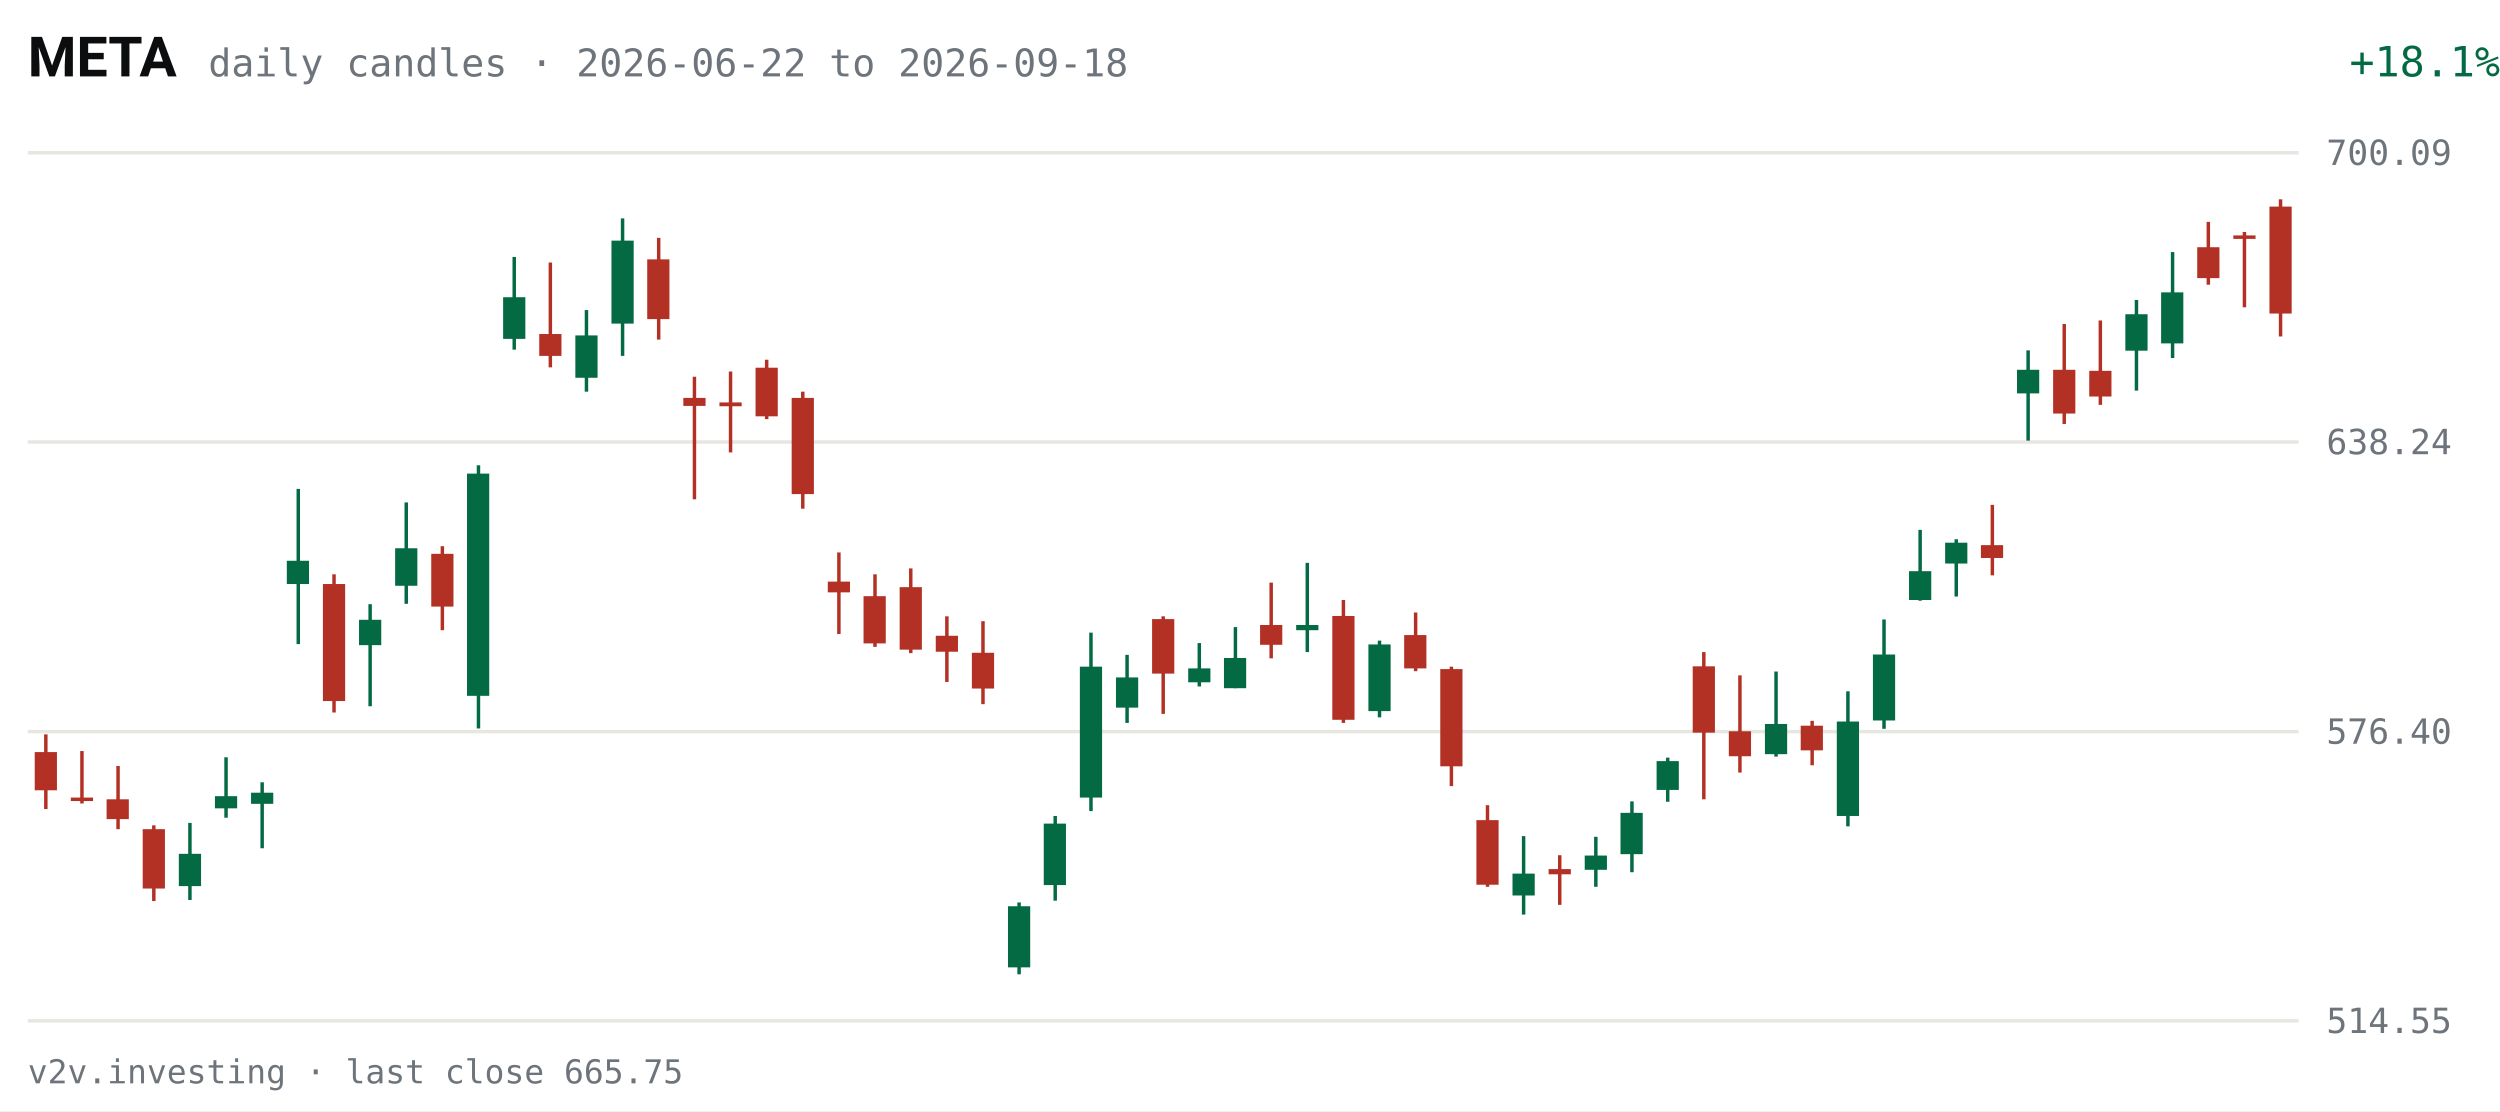
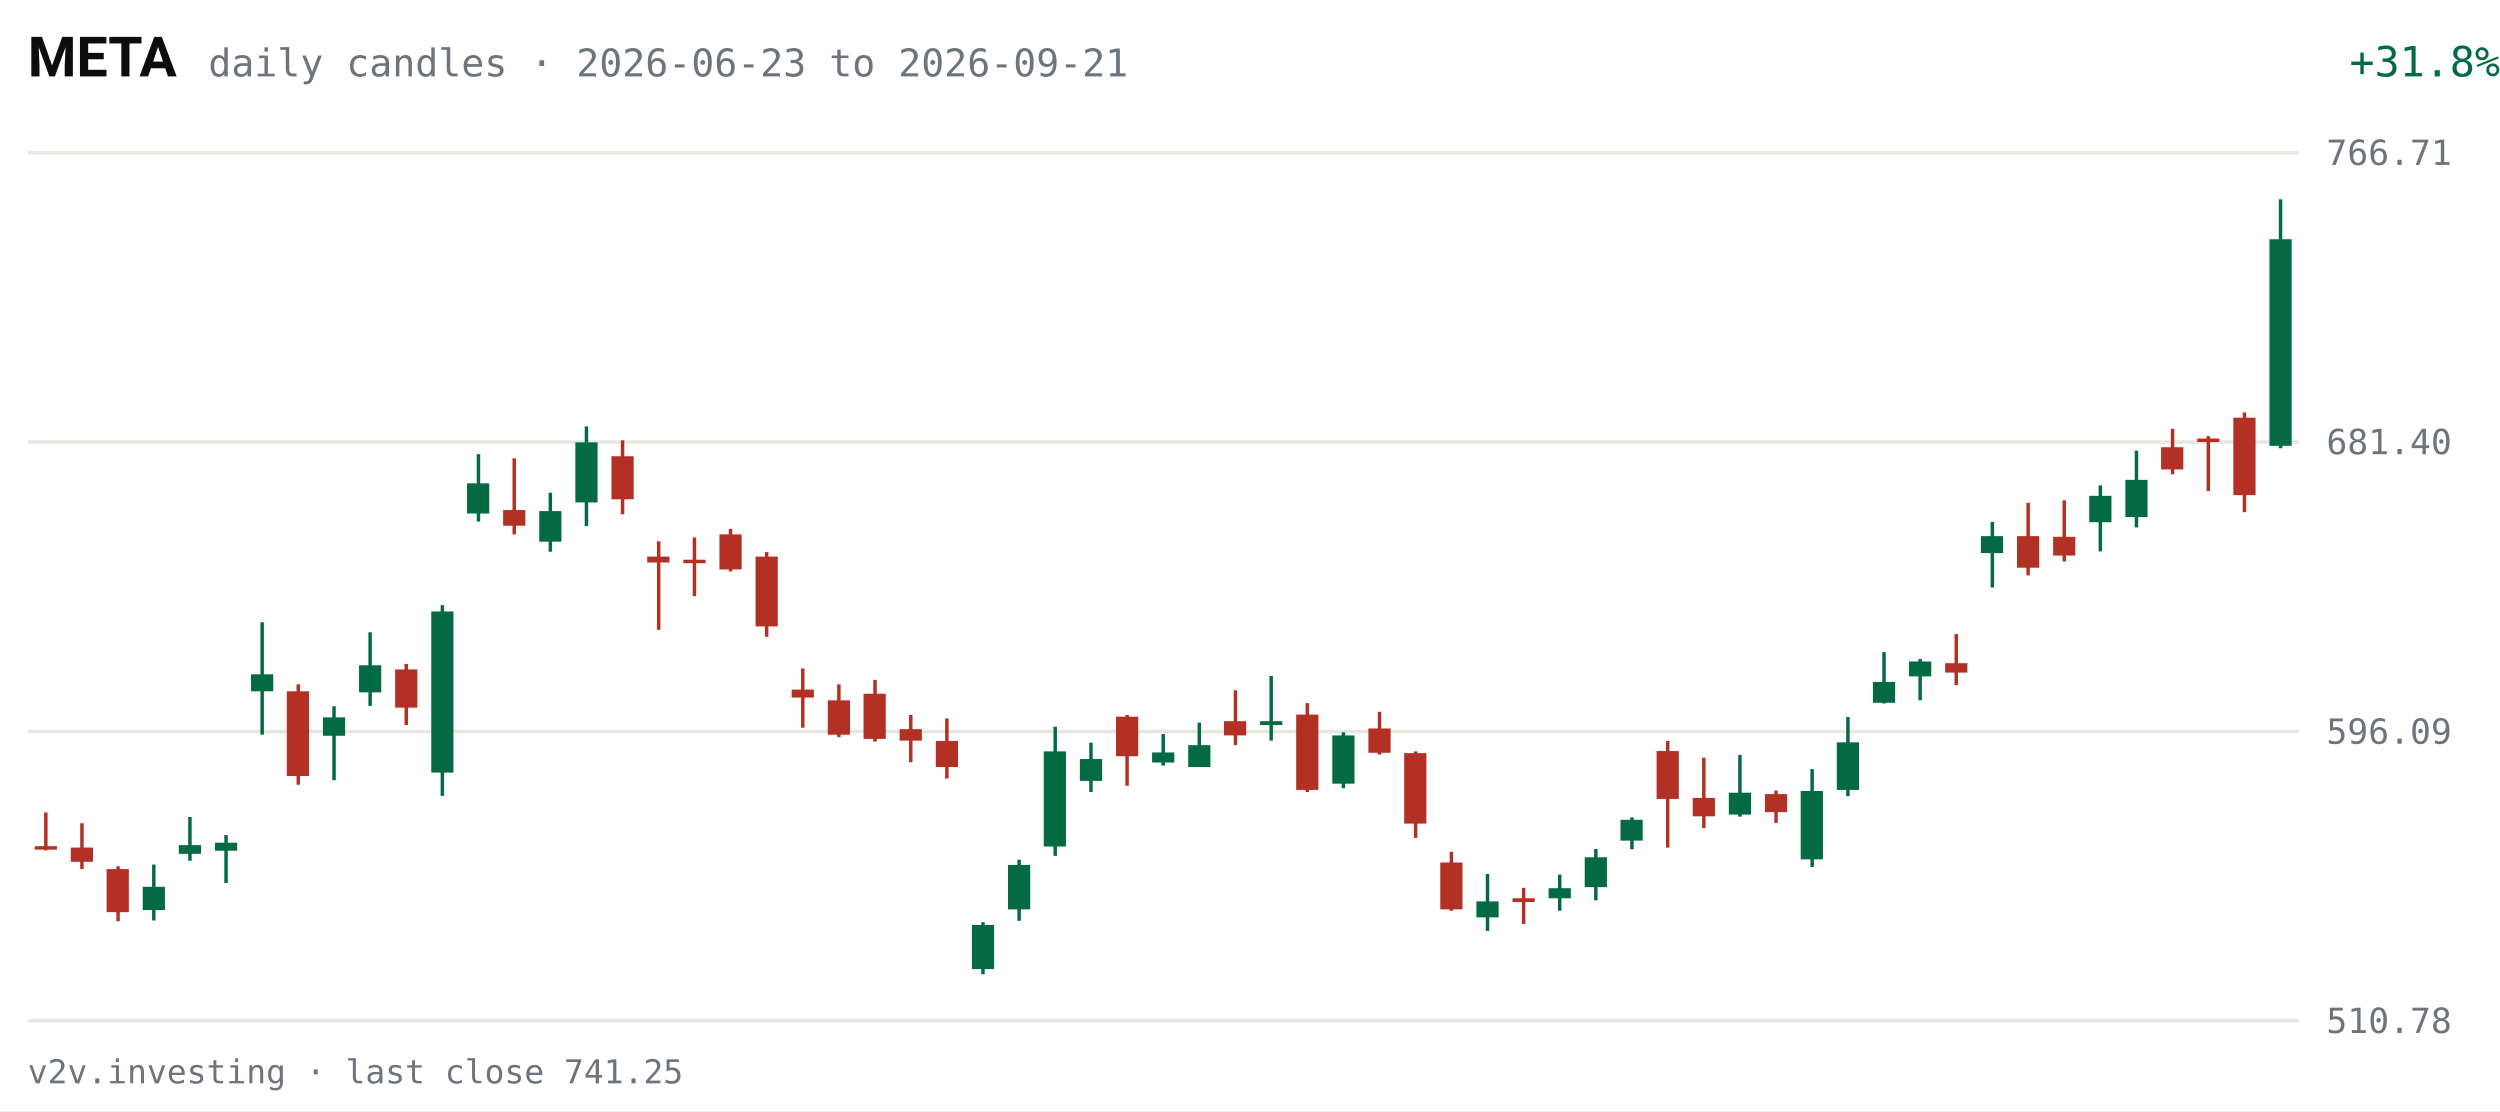
<svg xmlns="http://www.w3.org/2000/svg" viewBox="0 0 720 320" width="720" height="320" role="img" aria-label="META daily candles, last 63 sessions">
  <rect width="720" height="320" fill="#FFFFFF" />
  <text x="8" y="22" fill="#0C0D0E" font-size="16" font-weight="600" font-family="system-ui,-apple-system,Segoe UI,Roboto,sans-serif">META</text>
-   <text x="60" y="22" fill="#6E747B" font-size="11" font-family="ui-monospace,SFMono-Regular,Menlo,Consolas,monospace">daily candles · 2026-06-22 to 2026-09-18</text>
-   <text x="670" y="22" fill="#046A44" font-size="12" text-anchor="end" font-family="ui-monospace,SFMono-Regular,Menlo,Consolas,monospace" transform="translate(50,0)">+18.1%</text>
+   <text x="60" y="22" fill="#6E747B" font-size="11" font-family="ui-monospace,SFMono-Regular,Menlo,Consolas,monospace">daily candles · 2026-06-23 to 2026-09-21</text>
+   <text x="670" y="22" fill="#046A44" font-size="12" text-anchor="end" font-family="ui-monospace,SFMono-Regular,Menlo,Consolas,monospace" transform="translate(50,0)">+31.8%</text>
  <g font-family="ui-monospace,SFMono-Regular,Menlo,Consolas,monospace">
    <line x1="8" y1="294.0" x2="662" y2="294.0" stroke="#E7E6E1" stroke-width="1" />
-     <text x="670" y="297.5" fill="#6E747B" font-size="10">514.55</text>
+     <text x="670" y="297.5" fill="#6E747B" font-size="10">510.78</text>
    <line x1="8" y1="210.7" x2="662" y2="210.7" stroke="#E7E6E1" stroke-width="1" />
-     <text x="670" y="214.2" fill="#6E747B" font-size="10">576.40</text>
+     <text x="670" y="214.2" fill="#6E747B" font-size="10">596.09</text>
    <line x1="8" y1="127.3" x2="662" y2="127.3" stroke="#E7E6E1" stroke-width="1" />
-     <text x="670" y="130.8" fill="#6E747B" font-size="10">638.24</text>
+     <text x="670" y="130.8" fill="#6E747B" font-size="10">681.40</text>
    <line x1="8" y1="44.0" x2="662" y2="44.0" stroke="#E7E6E1" stroke-width="1" />
-     <text x="670" y="47.5" fill="#6E747B" font-size="10">700.09</text>
-     <line x1="13.2" y1="211.5" x2="13.2" y2="233.0" stroke="#B33124" stroke-width="1" />
-     <rect x="10.0" y="216.6" width="6.4" height="11.0" fill="#B33124" />
-     <line x1="23.6" y1="216.3" x2="23.6" y2="231.4" stroke="#B33124" stroke-width="1" />
-     <rect x="20.4" y="229.7" width="6.4" height="1.0" fill="#B33124" />
-     <line x1="34.0" y1="220.6" x2="34.0" y2="238.8" stroke="#B33124" stroke-width="1" />
-     <rect x="30.7" y="230.2" width="6.4" height="5.7" fill="#B33124" />
-     <line x1="44.3" y1="237.7" x2="44.3" y2="259.5" stroke="#B33124" stroke-width="1" />
-     <rect x="41.1" y="238.8" width="6.4" height="17.1" fill="#B33124" />
-     <line x1="54.7" y1="237.0" x2="54.7" y2="259.2" stroke="#046A44" stroke-width="1" />
-     <rect x="51.5" y="245.9" width="6.4" height="9.3" fill="#046A44" />
-     <line x1="65.1" y1="218.1" x2="65.1" y2="235.5" stroke="#046A44" stroke-width="1" />
-     <rect x="61.9" y="229.3" width="6.4" height="3.5" fill="#046A44" />
-     <line x1="75.5" y1="225.3" x2="75.5" y2="244.3" stroke="#046A44" stroke-width="1" />
-     <rect x="72.3" y="228.3" width="6.4" height="3.2" fill="#046A44" />
-     <line x1="85.9" y1="140.8" x2="85.9" y2="185.5" stroke="#046A44" stroke-width="1" />
-     <rect x="82.6" y="161.5" width="6.4" height="6.7" fill="#046A44" />
-     <line x1="96.2" y1="165.4" x2="96.2" y2="205.2" stroke="#B33124" stroke-width="1" />
-     <rect x="93.0" y="168.2" width="6.4" height="33.7" fill="#B33124" />
-     <line x1="106.6" y1="174.0" x2="106.6" y2="203.4" stroke="#046A44" stroke-width="1" />
-     <rect x="103.4" y="178.5" width="6.4" height="7.3" fill="#046A44" />
-     <line x1="117.0" y1="144.7" x2="117.0" y2="173.9" stroke="#046A44" stroke-width="1" />
-     <rect x="113.8" y="157.9" width="6.4" height="10.8" fill="#046A44" />
-     <line x1="127.4" y1="157.3" x2="127.4" y2="181.5" stroke="#B33124" stroke-width="1" />
-     <rect x="124.2" y="159.5" width="6.4" height="15.2" fill="#B33124" />
-     <line x1="137.8" y1="134.0" x2="137.8" y2="209.8" stroke="#046A44" stroke-width="1" />
-     <rect x="134.5" y="136.4" width="6.4" height="64.0" fill="#046A44" />
-     <line x1="148.1" y1="74.0" x2="148.1" y2="100.7" stroke="#046A44" stroke-width="1" />
-     <rect x="144.9" y="85.6" width="6.4" height="12.0" fill="#046A44" />
-     <line x1="158.5" y1="75.6" x2="158.5" y2="105.8" stroke="#B33124" stroke-width="1" />
-     <rect x="155.3" y="96.2" width="6.4" height="6.3" fill="#B33124" />
-     <line x1="168.9" y1="89.3" x2="168.9" y2="112.8" stroke="#046A44" stroke-width="1" />
-     <rect x="165.7" y="96.6" width="6.4" height="12.2" fill="#046A44" />
-     <line x1="179.3" y1="62.9" x2="179.3" y2="102.5" stroke="#046A44" stroke-width="1" />
-     <rect x="176.1" y="69.3" width="6.4" height="23.9" fill="#046A44" />
-     <line x1="189.7" y1="68.5" x2="189.7" y2="97.8" stroke="#B33124" stroke-width="1" />
-     <rect x="186.4" y="74.7" width="6.4" height="17.2" fill="#B33124" />
-     <line x1="200.0" y1="108.5" x2="200.0" y2="143.8" stroke="#B33124" stroke-width="1" />
-     <rect x="196.8" y="114.6" width="6.4" height="2.3" fill="#B33124" />
-     <line x1="210.4" y1="107.0" x2="210.4" y2="130.3" stroke="#B33124" stroke-width="1" />
-     <rect x="207.2" y="115.9" width="6.4" height="1.1" fill="#B33124" />
-     <line x1="220.8" y1="103.6" x2="220.8" y2="120.7" stroke="#B33124" stroke-width="1" />
-     <rect x="217.6" y="105.9" width="6.4" height="14.0" fill="#B33124" />
-     <line x1="231.2" y1="112.8" x2="231.2" y2="146.5" stroke="#B33124" stroke-width="1" />
-     <rect x="228.0" y="114.6" width="6.4" height="27.7" fill="#B33124" />
-     <line x1="241.6" y1="159.1" x2="241.6" y2="182.6" stroke="#B33124" stroke-width="1" />
-     <rect x="238.4" y="167.5" width="6.4" height="3.1" fill="#B33124" />
-     <line x1="252.0" y1="165.4" x2="252.0" y2="186.3" stroke="#B33124" stroke-width="1" />
-     <rect x="248.7" y="171.7" width="6.4" height="13.6" fill="#B33124" />
-     <line x1="262.3" y1="163.7" x2="262.3" y2="188.1" stroke="#B33124" stroke-width="1" />
-     <rect x="259.1" y="169.1" width="6.4" height="18.0" fill="#B33124" />
-     <line x1="272.7" y1="177.5" x2="272.7" y2="196.4" stroke="#B33124" stroke-width="1" />
-     <rect x="269.5" y="183.1" width="6.4" height="4.6" fill="#B33124" />
-     <line x1="283.1" y1="178.9" x2="283.1" y2="202.8" stroke="#B33124" stroke-width="1" />
-     <rect x="279.9" y="188.0" width="6.4" height="10.3" fill="#B33124" />
-     <line x1="293.5" y1="259.9" x2="293.5" y2="280.6" stroke="#046A44" stroke-width="1" />
-     <rect x="290.3" y="261.0" width="6.4" height="17.6" fill="#046A44" />
-     <line x1="303.9" y1="235.0" x2="303.9" y2="259.4" stroke="#046A44" stroke-width="1" />
-     <rect x="300.6" y="237.2" width="6.4" height="17.7" fill="#046A44" />
-     <line x1="314.2" y1="182.2" x2="314.2" y2="233.6" stroke="#046A44" stroke-width="1" />
-     <rect x="311.0" y="192.0" width="6.4" height="37.7" fill="#046A44" />
-     <line x1="324.6" y1="188.6" x2="324.6" y2="208.2" stroke="#046A44" stroke-width="1" />
-     <rect x="321.4" y="195.1" width="6.4" height="8.7" fill="#046A44" />
-     <line x1="335.0" y1="177.5" x2="335.0" y2="205.6" stroke="#B33124" stroke-width="1" />
-     <rect x="331.8" y="178.3" width="6.4" height="15.7" fill="#B33124" />
-     <line x1="345.4" y1="185.2" x2="345.4" y2="197.7" stroke="#046A44" stroke-width="1" />
-     <rect x="342.2" y="192.5" width="6.4" height="4.0" fill="#046A44" />
-     <line x1="355.8" y1="180.6" x2="355.8" y2="198.2" stroke="#046A44" stroke-width="1" />
-     <rect x="352.5" y="189.5" width="6.4" height="8.7" fill="#046A44" />
-     <line x1="366.1" y1="167.8" x2="366.1" y2="189.6" stroke="#B33124" stroke-width="1" />
-     <rect x="362.9" y="180.0" width="6.4" height="5.7" fill="#B33124" />
-     <line x1="376.5" y1="162.1" x2="376.5" y2="187.8" stroke="#046A44" stroke-width="1" />
-     <rect x="373.3" y="180.0" width="6.4" height="1.5" fill="#046A44" />
-     <line x1="386.9" y1="172.8" x2="386.9" y2="208.2" stroke="#B33124" stroke-width="1" />
-     <rect x="383.7" y="177.4" width="6.4" height="29.9" fill="#B33124" />
-     <line x1="397.3" y1="184.5" x2="397.3" y2="206.6" stroke="#046A44" stroke-width="1" />
-     <rect x="394.1" y="185.6" width="6.4" height="19.2" fill="#046A44" />
-     <line x1="407.7" y1="176.4" x2="407.7" y2="193.3" stroke="#B33124" stroke-width="1" />
-     <rect x="404.4" y="182.9" width="6.4" height="9.6" fill="#B33124" />
-     <line x1="418.0" y1="192.0" x2="418.0" y2="226.4" stroke="#B33124" stroke-width="1" />
-     <rect x="414.8" y="192.7" width="6.4" height="28.0" fill="#B33124" />
-     <line x1="428.4" y1="231.9" x2="428.4" y2="255.4" stroke="#B33124" stroke-width="1" />
-     <rect x="425.2" y="236.2" width="6.4" height="18.6" fill="#B33124" />
-     <line x1="438.8" y1="240.8" x2="438.8" y2="263.4" stroke="#046A44" stroke-width="1" />
-     <rect x="435.6" y="251.6" width="6.4" height="6.3" fill="#046A44" />
-     <line x1="449.2" y1="246.3" x2="449.2" y2="260.6" stroke="#B33124" stroke-width="1" />
-     <rect x="446.0" y="250.3" width="6.4" height="1.5" fill="#B33124" />
-     <line x1="459.6" y1="241.0" x2="459.6" y2="255.4" stroke="#046A44" stroke-width="1" />
-     <rect x="456.4" y="246.4" width="6.4" height="4.1" fill="#046A44" />
-     <line x1="470.0" y1="230.8" x2="470.0" y2="251.2" stroke="#046A44" stroke-width="1" />
-     <rect x="466.7" y="234.1" width="6.4" height="11.9" fill="#046A44" />
-     <line x1="480.3" y1="218.2" x2="480.3" y2="230.9" stroke="#046A44" stroke-width="1" />
-     <rect x="477.1" y="219.2" width="6.4" height="8.3" fill="#046A44" />
-     <line x1="490.7" y1="187.8" x2="490.7" y2="230.2" stroke="#B33124" stroke-width="1" />
-     <rect x="487.5" y="191.9" width="6.4" height="19.1" fill="#B33124" />
-     <line x1="501.1" y1="194.5" x2="501.1" y2="222.5" stroke="#B33124" stroke-width="1" />
-     <rect x="497.9" y="210.6" width="6.4" height="7.2" fill="#B33124" />
-     <line x1="511.5" y1="193.4" x2="511.5" y2="217.9" stroke="#046A44" stroke-width="1" />
-     <rect x="508.3" y="208.5" width="6.4" height="8.7" fill="#046A44" />
-     <line x1="521.9" y1="207.6" x2="521.9" y2="220.4" stroke="#B33124" stroke-width="1" />
-     <rect x="518.6" y="209.0" width="6.4" height="7.1" fill="#B33124" />
-     <line x1="532.2" y1="199.1" x2="532.2" y2="238.0" stroke="#046A44" stroke-width="1" />
-     <rect x="529.0" y="207.8" width="6.4" height="27.2" fill="#046A44" />
-     <line x1="542.6" y1="178.4" x2="542.6" y2="209.9" stroke="#046A44" stroke-width="1" />
-     <rect x="539.4" y="188.5" width="6.4" height="19.0" fill="#046A44" />
-     <line x1="553.0" y1="152.6" x2="553.0" y2="173.0" stroke="#046A44" stroke-width="1" />
-     <rect x="549.8" y="164.5" width="6.4" height="8.3" fill="#046A44" />
-     <line x1="563.4" y1="155.3" x2="563.4" y2="171.8" stroke="#046A44" stroke-width="1" />
-     <rect x="560.2" y="156.3" width="6.4" height="6.0" fill="#046A44" />
-     <line x1="573.8" y1="145.4" x2="573.8" y2="165.7" stroke="#B33124" stroke-width="1" />
-     <rect x="570.5" y="157.0" width="6.4" height="3.7" fill="#B33124" />
-     <line x1="584.1" y1="100.9" x2="584.1" y2="126.9" stroke="#046A44" stroke-width="1" />
-     <rect x="580.9" y="106.5" width="6.4" height="6.8" fill="#046A44" />
-     <line x1="594.5" y1="93.3" x2="594.5" y2="122.1" stroke="#B33124" stroke-width="1" />
-     <rect x="591.3" y="106.5" width="6.4" height="12.6" fill="#B33124" />
-     <line x1="604.9" y1="92.3" x2="604.9" y2="116.6" stroke="#B33124" stroke-width="1" />
-     <rect x="601.7" y="106.8" width="6.4" height="7.4" fill="#B33124" />
-     <line x1="615.3" y1="86.4" x2="615.3" y2="112.5" stroke="#046A44" stroke-width="1" />
-     <rect x="612.1" y="90.5" width="6.4" height="10.5" fill="#046A44" />
-     <line x1="625.7" y1="72.6" x2="625.7" y2="103.1" stroke="#046A44" stroke-width="1" />
-     <rect x="622.4" y="84.2" width="6.4" height="14.7" fill="#046A44" />
-     <line x1="636.0" y1="63.9" x2="636.0" y2="82.0" stroke="#B33124" stroke-width="1" />
-     <rect x="632.8" y="71.2" width="6.4" height="8.9" fill="#B33124" />
-     <line x1="646.4" y1="66.8" x2="646.4" y2="88.5" stroke="#B33124" stroke-width="1" />
-     <rect x="643.2" y="67.8" width="6.4" height="1.0" fill="#B33124" />
-     <line x1="656.8" y1="57.4" x2="656.8" y2="96.9" stroke="#B33124" stroke-width="1" />
-     <rect x="653.6" y="59.5" width="6.4" height="30.8" fill="#B33124" />
+     <text x="670" y="47.5" fill="#6E747B" font-size="10">766.71</text>
+     <line x1="13.2" y1="234.0" x2="13.2" y2="244.9" stroke="#B33124" stroke-width="1" />
+     <rect x="10.0" y="243.7" width="6.4" height="1.0" fill="#B33124" />
+     <line x1="23.6" y1="237.1" x2="23.6" y2="250.3" stroke="#B33124" stroke-width="1" />
+     <rect x="20.4" y="244.1" width="6.4" height="4.1" fill="#B33124" />
+     <line x1="34.0" y1="249.5" x2="34.0" y2="265.3" stroke="#B33124" stroke-width="1" />
+     <rect x="30.7" y="250.3" width="6.4" height="12.4" fill="#B33124" />
+     <line x1="44.3" y1="249.0" x2="44.3" y2="265.1" stroke="#046A44" stroke-width="1" />
+     <rect x="41.1" y="255.4" width="6.4" height="6.7" fill="#046A44" />
+     <line x1="54.7" y1="235.3" x2="54.7" y2="247.9" stroke="#046A44" stroke-width="1" />
+     <rect x="51.5" y="243.4" width="6.4" height="2.5" fill="#046A44" />
+     <line x1="65.1" y1="240.5" x2="65.1" y2="254.3" stroke="#046A44" stroke-width="1" />
+     <rect x="61.9" y="242.7" width="6.4" height="2.3" fill="#046A44" />
+     <line x1="75.5" y1="179.2" x2="75.5" y2="211.6" stroke="#046A44" stroke-width="1" />
+     <rect x="72.3" y="194.2" width="6.4" height="4.9" fill="#046A44" />
+     <line x1="85.9" y1="197.1" x2="85.9" y2="226.0" stroke="#B33124" stroke-width="1" />
+     <rect x="82.6" y="199.1" width="6.4" height="24.4" fill="#B33124" />
+     <line x1="96.2" y1="203.4" x2="96.2" y2="224.7" stroke="#046A44" stroke-width="1" />
+     <rect x="93.0" y="206.6" width="6.4" height="5.3" fill="#046A44" />
+     <line x1="106.6" y1="182.1" x2="106.6" y2="203.3" stroke="#046A44" stroke-width="1" />
+     <rect x="103.4" y="191.6" width="6.4" height="7.8" fill="#046A44" />
+     <line x1="117.0" y1="191.2" x2="117.0" y2="208.8" stroke="#B33124" stroke-width="1" />
+     <rect x="113.8" y="192.8" width="6.4" height="11.0" fill="#B33124" />
+     <line x1="127.4" y1="174.3" x2="127.4" y2="229.2" stroke="#046A44" stroke-width="1" />
+     <rect x="124.2" y="176.1" width="6.4" height="46.4" fill="#046A44" />
+     <line x1="137.8" y1="130.8" x2="137.8" y2="150.2" stroke="#046A44" stroke-width="1" />
+     <rect x="134.5" y="139.2" width="6.4" height="8.7" fill="#046A44" />
+     <line x1="148.1" y1="132.0" x2="148.1" y2="153.9" stroke="#B33124" stroke-width="1" />
+     <rect x="144.9" y="146.9" width="6.4" height="4.5" fill="#B33124" />
+     <line x1="158.5" y1="141.9" x2="158.5" y2="158.9" stroke="#046A44" stroke-width="1" />
+     <rect x="155.3" y="147.2" width="6.4" height="8.8" fill="#046A44" />
+     <line x1="168.9" y1="122.8" x2="168.9" y2="151.5" stroke="#046A44" stroke-width="1" />
+     <rect x="165.7" y="127.4" width="6.4" height="17.3" fill="#046A44" />
+     <line x1="179.3" y1="126.8" x2="179.3" y2="148.1" stroke="#B33124" stroke-width="1" />
+     <rect x="176.1" y="131.4" width="6.4" height="12.4" fill="#B33124" />
+     <line x1="189.7" y1="155.9" x2="189.7" y2="181.4" stroke="#B33124" stroke-width="1" />
+     <rect x="186.4" y="160.3" width="6.4" height="1.7" fill="#B33124" />
+     <line x1="200.0" y1="154.8" x2="200.0" y2="171.7" stroke="#B33124" stroke-width="1" />
+     <rect x="196.8" y="161.2" width="6.4" height="1.0" fill="#B33124" />
+     <line x1="210.4" y1="152.3" x2="210.4" y2="164.6" stroke="#B33124" stroke-width="1" />
+     <rect x="207.2" y="153.9" width="6.4" height="10.1" fill="#B33124" />
+     <line x1="220.8" y1="159.0" x2="220.8" y2="183.4" stroke="#B33124" stroke-width="1" />
+     <rect x="217.6" y="160.3" width="6.4" height="20.1" fill="#B33124" />
+     <line x1="231.2" y1="192.5" x2="231.2" y2="209.6" stroke="#B33124" stroke-width="1" />
+     <rect x="228.0" y="198.6" width="6.4" height="2.3" fill="#B33124" />
+     <line x1="241.6" y1="197.1" x2="241.6" y2="212.3" stroke="#B33124" stroke-width="1" />
+     <rect x="238.4" y="201.7" width="6.4" height="9.9" fill="#B33124" />
+     <line x1="252.0" y1="195.8" x2="252.0" y2="213.6" stroke="#B33124" stroke-width="1" />
+     <rect x="248.7" y="199.8" width="6.4" height="13.0" fill="#B33124" />
+     <line x1="262.3" y1="205.9" x2="262.3" y2="219.5" stroke="#B33124" stroke-width="1" />
+     <rect x="259.1" y="210.0" width="6.4" height="3.3" fill="#B33124" />
+     <line x1="272.7" y1="206.9" x2="272.7" y2="224.2" stroke="#B33124" stroke-width="1" />
+     <rect x="269.5" y="213.4" width="6.4" height="7.5" fill="#B33124" />
+     <line x1="283.1" y1="265.6" x2="283.1" y2="280.6" stroke="#046A44" stroke-width="1" />
+     <rect x="279.9" y="266.4" width="6.4" height="12.7" fill="#046A44" />
+     <line x1="293.5" y1="247.6" x2="293.5" y2="265.2" stroke="#046A44" stroke-width="1" />
+     <rect x="290.3" y="249.1" width="6.4" height="12.8" fill="#046A44" />
+     <line x1="303.9" y1="209.3" x2="303.9" y2="246.5" stroke="#046A44" stroke-width="1" />
+     <rect x="300.6" y="216.4" width="6.4" height="27.4" fill="#046A44" />
+     <line x1="314.2" y1="213.9" x2="314.2" y2="228.1" stroke="#046A44" stroke-width="1" />
+     <rect x="311.0" y="218.6" width="6.4" height="6.3" fill="#046A44" />
+     <line x1="324.6" y1="205.9" x2="324.6" y2="226.3" stroke="#B33124" stroke-width="1" />
+     <rect x="321.4" y="206.4" width="6.4" height="11.4" fill="#B33124" />
+     <line x1="335.0" y1="211.4" x2="335.0" y2="220.5" stroke="#046A44" stroke-width="1" />
+     <rect x="331.8" y="216.7" width="6.4" height="2.9" fill="#046A44" />
+     <line x1="345.4" y1="208.1" x2="345.4" y2="220.9" stroke="#046A44" stroke-width="1" />
+     <rect x="342.2" y="214.6" width="6.4" height="6.3" fill="#046A44" />
+     <line x1="355.8" y1="198.8" x2="355.8" y2="214.6" stroke="#B33124" stroke-width="1" />
+     <rect x="352.5" y="207.7" width="6.4" height="4.1" fill="#B33124" />
+     <line x1="366.1" y1="194.7" x2="366.1" y2="213.3" stroke="#046A44" stroke-width="1" />
+     <rect x="362.9" y="207.7" width="6.4" height="1.1" fill="#046A44" />
+     <line x1="376.5" y1="202.5" x2="376.5" y2="228.1" stroke="#B33124" stroke-width="1" />
+     <rect x="373.3" y="205.8" width="6.4" height="21.7" fill="#B33124" />
+     <line x1="386.9" y1="210.9" x2="386.9" y2="227.0" stroke="#046A44" stroke-width="1" />
+     <rect x="383.7" y="211.8" width="6.4" height="13.9" fill="#046A44" />
+     <line x1="397.3" y1="205.0" x2="397.3" y2="217.3" stroke="#B33124" stroke-width="1" />
+     <rect x="394.1" y="209.8" width="6.4" height="7.0" fill="#B33124" />
+     <line x1="407.7" y1="216.4" x2="407.7" y2="241.3" stroke="#B33124" stroke-width="1" />
+     <rect x="404.4" y="216.9" width="6.4" height="20.3" fill="#B33124" />
+     <line x1="418.0" y1="245.3" x2="418.0" y2="262.3" stroke="#B33124" stroke-width="1" />
+     <rect x="414.8" y="248.4" width="6.4" height="13.5" fill="#B33124" />
+     <line x1="428.4" y1="251.7" x2="428.4" y2="268.1" stroke="#046A44" stroke-width="1" />
+     <rect x="425.2" y="259.6" width="6.4" height="4.6" fill="#046A44" />
+     <line x1="438.8" y1="255.7" x2="438.8" y2="266.1" stroke="#B33124" stroke-width="1" />
+     <rect x="435.6" y="258.7" width="6.4" height="1.1" fill="#B33124" />
+     <line x1="449.2" y1="251.9" x2="449.2" y2="262.3" stroke="#046A44" stroke-width="1" />
+     <rect x="446.0" y="255.8" width="6.4" height="2.9" fill="#046A44" />
+     <line x1="459.6" y1="244.5" x2="459.6" y2="259.3" stroke="#046A44" stroke-width="1" />
+     <rect x="456.4" y="246.9" width="6.4" height="8.6" fill="#046A44" />
+     <line x1="470.0" y1="235.4" x2="470.0" y2="244.6" stroke="#046A44" stroke-width="1" />
+     <rect x="466.7" y="236.1" width="6.4" height="6.0" fill="#046A44" />
+     <line x1="480.3" y1="213.4" x2="480.3" y2="244.1" stroke="#B33124" stroke-width="1" />
+     <rect x="477.1" y="216.3" width="6.4" height="13.8" fill="#B33124" />
+     <line x1="490.7" y1="218.2" x2="490.7" y2="238.5" stroke="#B33124" stroke-width="1" />
+     <rect x="487.5" y="229.8" width="6.4" height="5.3" fill="#B33124" />
+     <line x1="501.1" y1="217.4" x2="501.1" y2="235.2" stroke="#046A44" stroke-width="1" />
+     <rect x="497.9" y="228.3" width="6.4" height="6.3" fill="#046A44" />
+     <line x1="511.5" y1="227.7" x2="511.5" y2="237.0" stroke="#B33124" stroke-width="1" />
+     <rect x="508.3" y="228.7" width="6.4" height="5.2" fill="#B33124" />
+     <line x1="521.9" y1="221.5" x2="521.9" y2="249.7" stroke="#046A44" stroke-width="1" />
+     <rect x="518.6" y="227.8" width="6.4" height="19.7" fill="#046A44" />
+     <line x1="532.2" y1="206.5" x2="532.2" y2="229.3" stroke="#046A44" stroke-width="1" />
+     <rect x="529.0" y="213.8" width="6.4" height="13.7" fill="#046A44" />
+     <line x1="542.6" y1="187.8" x2="542.6" y2="202.6" stroke="#046A44" stroke-width="1" />
+     <rect x="539.4" y="196.4" width="6.4" height="6.0" fill="#046A44" />
+     <line x1="553.0" y1="189.8" x2="553.0" y2="201.7" stroke="#046A44" stroke-width="1" />
+     <rect x="549.8" y="190.5" width="6.4" height="4.3" fill="#046A44" />
+     <line x1="563.4" y1="182.6" x2="563.4" y2="197.3" stroke="#B33124" stroke-width="1" />
+     <rect x="560.2" y="191.0" width="6.4" height="2.7" fill="#B33124" />
+     <line x1="573.8" y1="150.3" x2="573.8" y2="169.2" stroke="#046A44" stroke-width="1" />
+     <rect x="570.5" y="154.4" width="6.4" height="4.9" fill="#046A44" />
+     <line x1="584.1" y1="144.8" x2="584.1" y2="165.7" stroke="#B33124" stroke-width="1" />
+     <rect x="580.9" y="154.4" width="6.4" height="9.1" fill="#B33124" />
+     <line x1="594.5" y1="144.1" x2="594.5" y2="161.7" stroke="#B33124" stroke-width="1" />
+     <rect x="591.3" y="154.6" width="6.4" height="5.4" fill="#B33124" />
+     <line x1="604.9" y1="139.8" x2="604.9" y2="158.8" stroke="#046A44" stroke-width="1" />
+     <rect x="601.7" y="142.8" width="6.4" height="7.6" fill="#046A44" />
+     <line x1="615.3" y1="129.8" x2="615.3" y2="151.9" stroke="#046A44" stroke-width="1" />
+     <rect x="612.1" y="138.2" width="6.4" height="10.7" fill="#046A44" />
+     <line x1="625.7" y1="123.5" x2="625.7" y2="136.6" stroke="#B33124" stroke-width="1" />
+     <rect x="622.4" y="128.8" width="6.4" height="6.4" fill="#B33124" />
+     <line x1="636.0" y1="125.6" x2="636.0" y2="141.4" stroke="#B33124" stroke-width="1" />
+     <rect x="632.8" y="126.3" width="6.4" height="1.0" fill="#B33124" />
+     <line x1="646.4" y1="118.8" x2="646.4" y2="147.5" stroke="#B33124" stroke-width="1" />
+     <rect x="643.2" y="120.3" width="6.4" height="22.3" fill="#B33124" />
+     <line x1="656.8" y1="57.4" x2="656.8" y2="129.1" stroke="#046A44" stroke-width="1" />
+     <rect x="653.6" y="68.9" width="6.4" height="59.5" fill="#046A44" />
  </g>
-   <text x="8" y="312" fill="#6E747B" font-size="9.5" font-family="ui-monospace,SFMono-Regular,Menlo,Consolas,monospace">v2v.investing · last close 665.75</text>
+   <text x="8" y="312" fill="#6E747B" font-size="9.5" font-family="ui-monospace,SFMono-Regular,Menlo,Consolas,monospace">v2v.investing · last close 741.25</text>
</svg>
